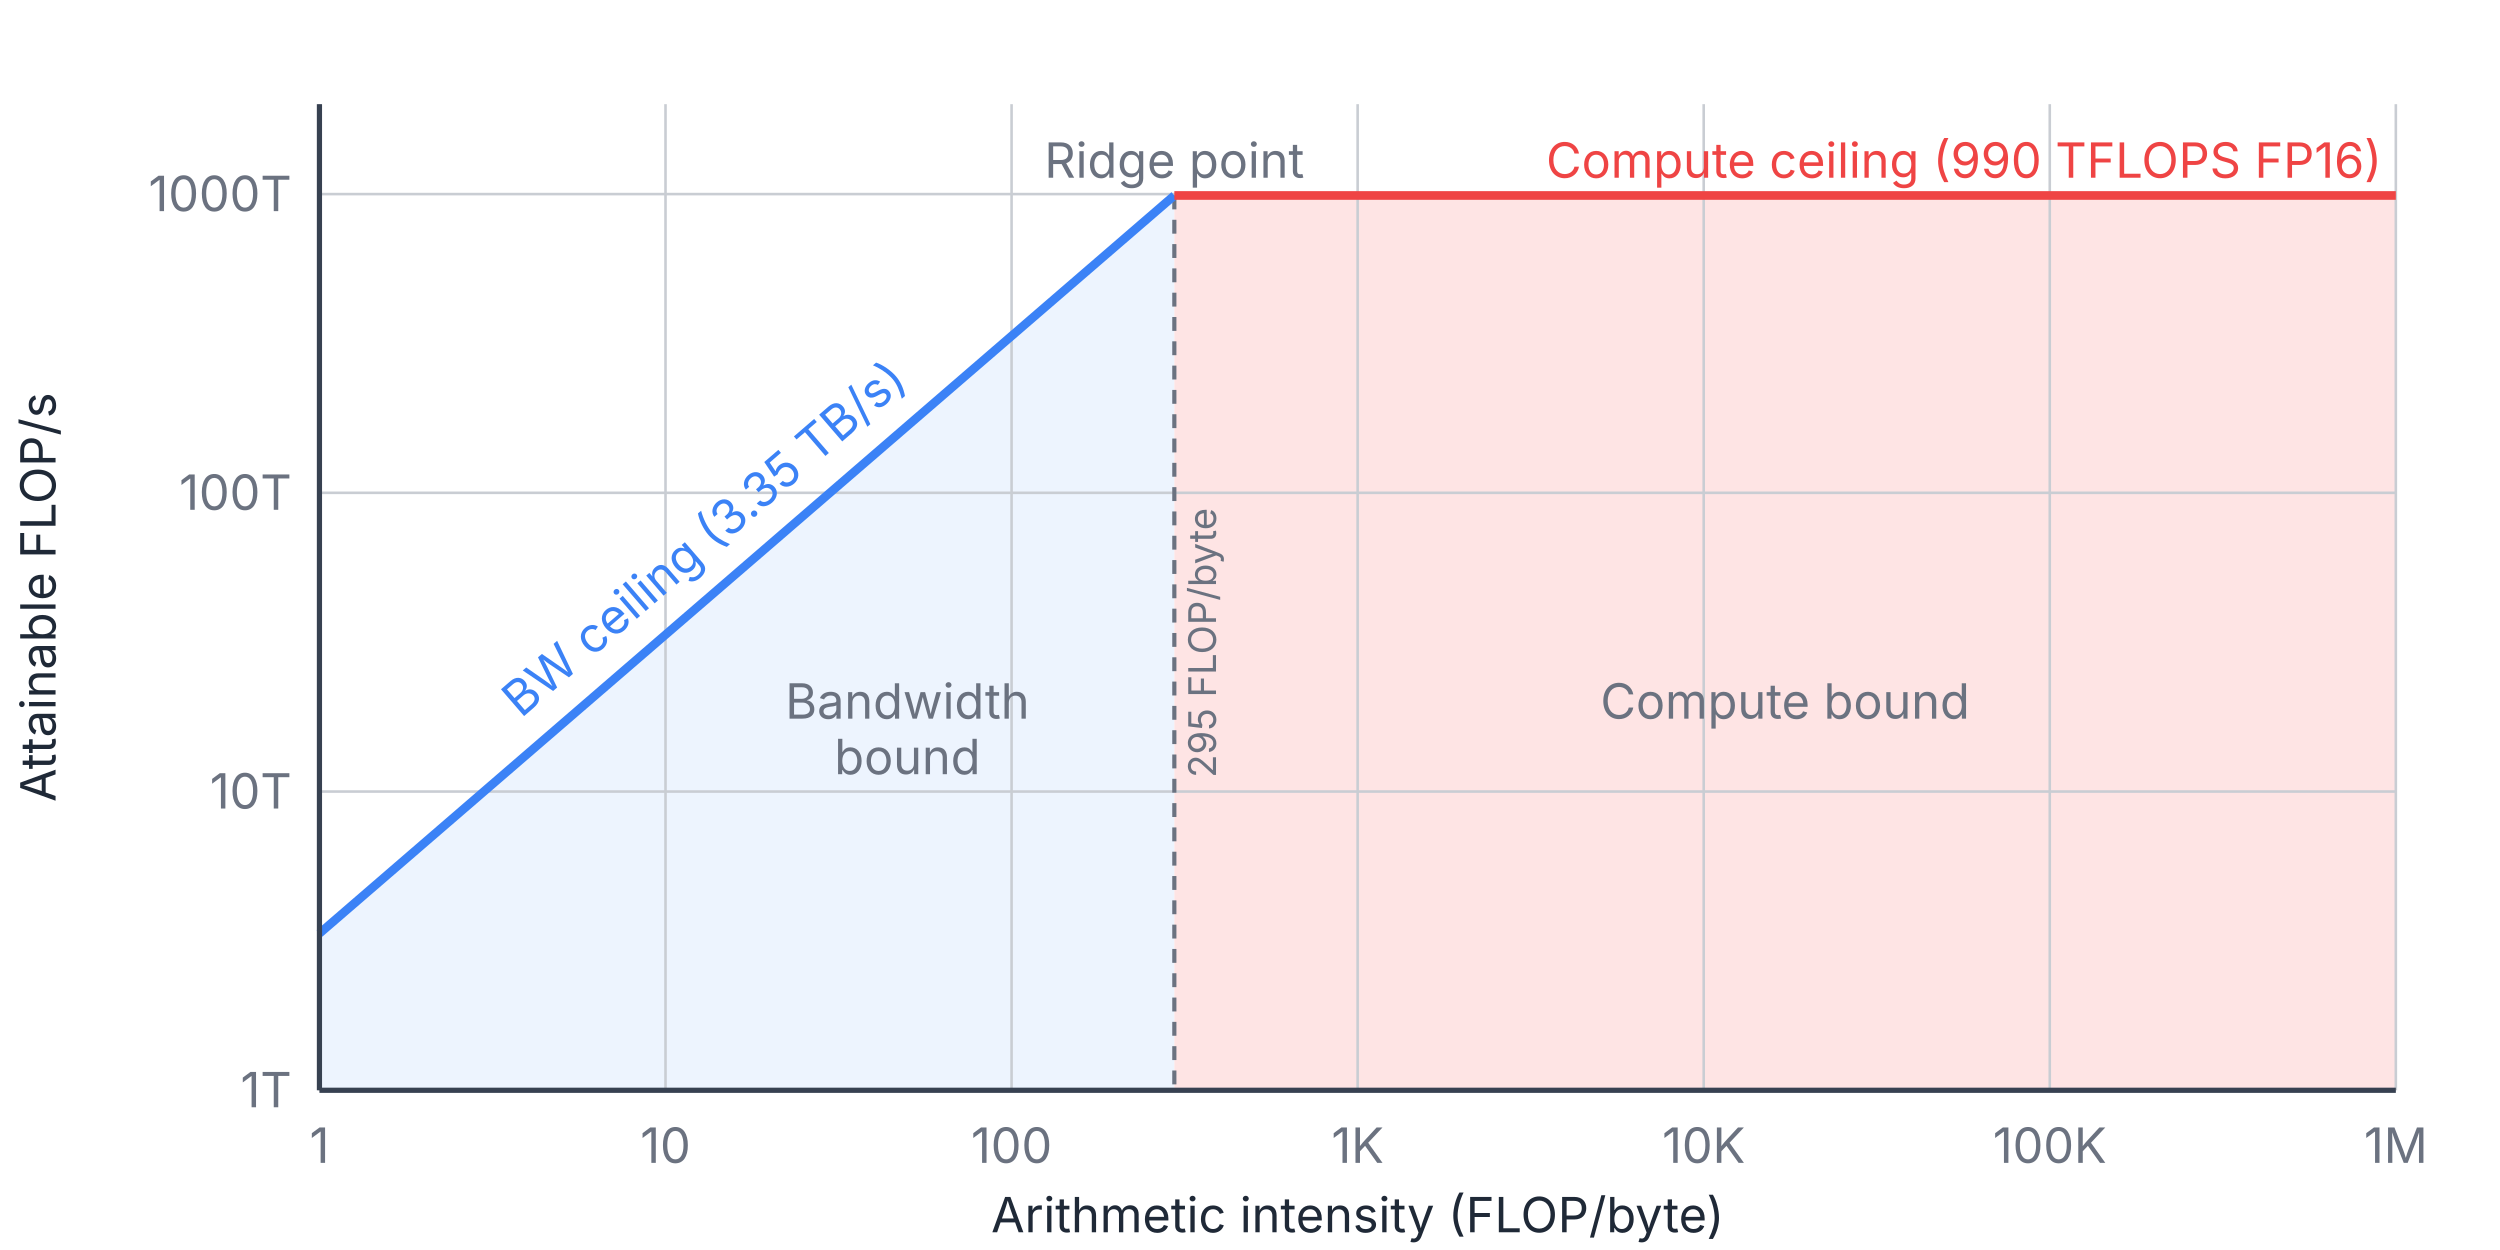
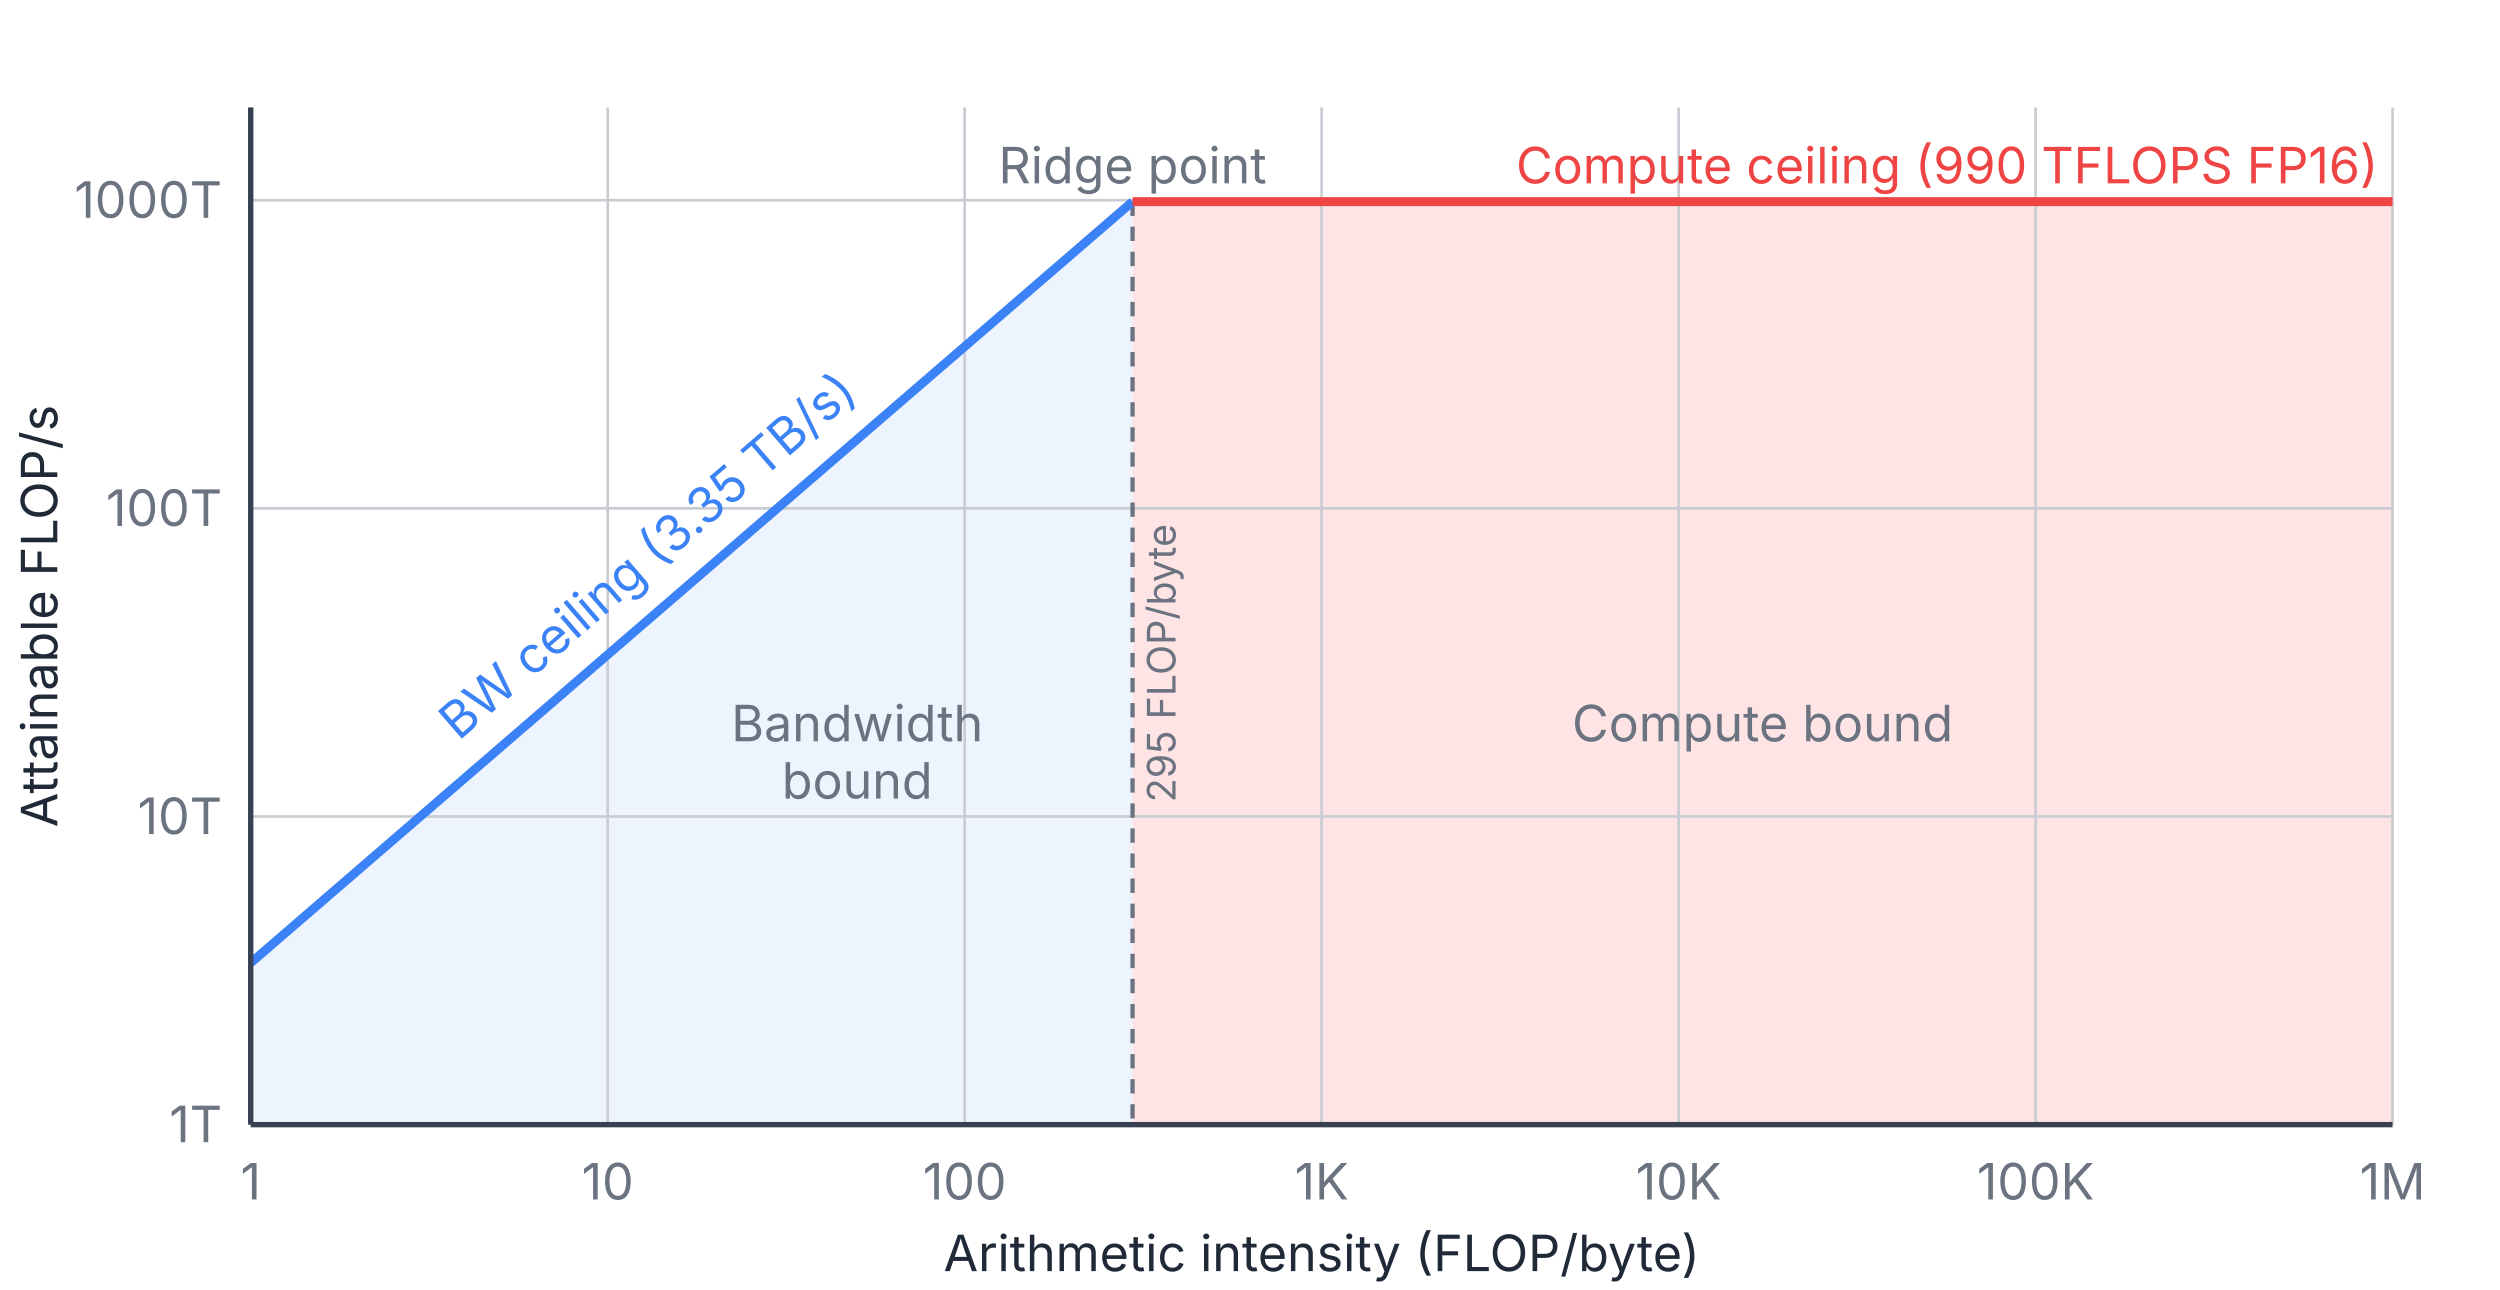
- <svg xmlns="http://www.w3.org/2000/svg" baseProfile="full" height="360px" version="1.1" viewBox="0 0 720 360" width="720px">
+ <svg xmlns="http://www.w3.org/2000/svg" baseProfile="full" height="360px" version="1.1" viewBox="0 0 698 360" width="698px">
  <defs>
    <marker id="arrowhead" markerHeight="4" markerWidth="4" orient="auto" refX="4" refY="2.0">
      <polygon fill="#374151" points="0,0 4,2.0 0,4" />
    </marker>
  </defs>
-   <polygon fill="#DBEAFE" opacity="0.5" points="92.0,268.828 338.209,56.297 338.209,314 92.0,314" stroke="none" />
-   <polygon fill="#FECACA" opacity="0.5" points="338.209,56.297 690,56.297 690,314 338.209,314" stroke="none" />
-   <line stroke="#C9CDD3" stroke-width="0.75" x1="92" x2="690" y1="314.0" y2="314.0" />
-   <line stroke="#C9CDD3" stroke-width="0.75" x1="92" x2="690" y1="227.966" y2="227.966" />
-   <line stroke="#C9CDD3" stroke-width="0.75" x1="92" x2="690" y1="141.932" y2="141.932" />
-   <line stroke="#C9CDD3" stroke-width="0.75" x1="92" x2="690" y1="55.899" y2="55.899" />
-   <line stroke="#C9CDD3" stroke-width="0.75" x1="92.0" x2="92.0" y1="30" y2="314" />
-   <line stroke="#C9CDD3" stroke-width="0.75" x1="191.667" x2="191.667" y1="30" y2="314" />
-   <line stroke="#C9CDD3" stroke-width="0.75" x1="291.333" x2="291.333" y1="30" y2="314" />
-   <line stroke="#C9CDD3" stroke-width="0.75" x1="391.0" x2="391.0" y1="30" y2="314" />
-   <line stroke="#C9CDD3" stroke-width="0.75" x1="490.667" x2="490.667" y1="30" y2="314" />
-   <line stroke="#C9CDD3" stroke-width="0.75" x1="590.333" x2="590.333" y1="30" y2="314" />
-   <line stroke="#C9CDD3" stroke-width="0.75" x1="690.0" x2="690.0" y1="30" y2="314" />
-   <line stroke="#6B7280" stroke-dasharray="4,3" stroke-width="1.2" x1="338.209" x2="338.209" y1="56.297" y2="314" />
-   <text dy="0.35em" fill="#6B7280" font-family="Inter, Segoe UI, Helvetica, Arial, sans-serif" font-size="14px" text-anchor="middle" x="338.209" y="46.297">Ridge point</text>
-   <text fill="#6B7280" font-family="Inter, Segoe UI, Helvetica, Arial, sans-serif" font-size="11px" text-anchor="middle" transform="rotate(-90,350.2093,185.1485)" x="350.209" y="185.148">295 FLOP/byte</text>
-   <polyline fill="none" points="92.0,268.828 94.462,266.703 96.924,264.578 99.386,262.452 101.848,260.327 104.31,258.202 106.773,256.077 109.235,253.951 111.697,251.826 114.159,249.701 116.621,247.575 119.083,245.45 121.545,243.325 124.007,241.199 126.469,239.074 128.931,236.949 131.393,234.823 133.856,232.698 136.318,230.573 138.78,228.447 141.242,226.322 143.704,224.197 146.166,222.071 148.628,219.946 151.09,217.821 153.552,215.696 156.014,213.57 158.477,211.445 160.939,209.32 163.401,207.194 165.863,205.069 168.325,202.944 170.787,200.818 173.249,198.693 175.711,196.568 178.173,194.442 180.635,192.317 183.097,190.192 185.56,188.066 188.022,185.941 190.484,183.816 192.946,181.691 195.408,179.565 197.87,177.44 200.332,175.315 202.794,173.189 205.256,171.064 207.718,168.939 210.18,166.813 212.643,164.688 215.105,162.563 217.567,160.437 220.029,158.312 222.491,156.187 224.953,154.061 227.415,151.936 229.877,149.811 232.339,147.685 234.801,145.56 237.263,143.435 239.726,141.31 242.188,139.184 244.65,137.059 247.112,134.934 249.574,132.808 252.036,130.683 254.498,128.558 256.96,126.432 259.422,124.307 261.884,122.182 264.346,120.056 266.809,117.931 269.271,115.806 271.733,113.68 274.195,111.555 276.657,109.43 279.119,107.304 281.581,105.179 284.043,103.054 286.505,100.929 288.967,98.803 291.43,96.678 293.892,94.553 296.354,92.427 298.816,90.302 301.278,88.177 303.74,86.051 306.202,83.926 308.664,81.801 311.126,79.675 313.588,77.55 316.05,75.425 318.513,73.299 320.975,71.174 323.437,69.049 325.899,66.923 328.361,64.798 330.823,62.673 333.285,60.548 335.747,58.422 338.209,56.297" stroke="#3B82F6" stroke-width="2.5" />
-   <text fill="#3B82F6" font-family="Inter, Segoe UI, Helvetica, Arial, sans-serif" font-size="14px" text-anchor="start" transform="rotate(-40.80125,150.0053,207.0309)" x="150.005" y="207.031">BW ceiling (3.35 TB/s)</text>
-   <line stroke="#EF4444" stroke-width="2.5" x1="338.209" x2="690" y1="56.297" y2="56.297" />
-   <text dy="0.35em" fill="#EF4444" font-family="Inter, Segoe UI, Helvetica, Arial, sans-serif" font-size="14px" text-anchor="end" x="686" y="46.297">Compute ceiling (990 TFLOPS FP16)</text>
-   <text dy="0.35em" fill="#6B7280" font-family="Inter, Segoe UI, Helvetica, Arial, sans-serif" font-size="14px" text-anchor="middle" x="261.331" y="202.068">Bandwidth</text>
-   <text dy="0.35em" fill="#6B7280" font-family="Inter, Segoe UI, Helvetica, Arial, sans-serif" font-size="14px" text-anchor="middle" x="261.331" y="218.068">bound</text>
-   <text dy="0.35em" fill="#6B7280" font-family="Inter, Segoe UI, Helvetica, Arial, sans-serif" font-size="14px" text-anchor="middle" x="514.105" y="202.068">Compute bound</text>
-   <line stroke="#374151" stroke-width="1.5" x1="92" x2="690" y1="314" y2="314" />
-   <line stroke="#374151" stroke-width="1.5" x1="92" x2="92" y1="30" y2="314" />
-   <text dy="0.35em" fill="#1F2937" font-family="Inter, Segoe UI, Helvetica, Arial, sans-serif" font-size="14px" text-anchor="middle" x="391.0" y="350">Arithmetic intensity (FLOP/byte)</text>
+   <polygon fill="#DBEAFE" opacity="0.5" points="70.0,268.828 316.209,56.297 316.209,314 70.0,314" stroke="none" />
+   <polygon fill="#FECACA" opacity="0.5" points="316.209,56.297 668,56.297 668,314 316.209,314" stroke="none" />
+   <line stroke="#C9CDD3" stroke-width="0.75" x1="70" x2="668" y1="314.0" y2="314.0" />
+   <line stroke="#C9CDD3" stroke-width="0.75" x1="70" x2="668" y1="227.966" y2="227.966" />
+   <line stroke="#C9CDD3" stroke-width="0.75" x1="70" x2="668" y1="141.932" y2="141.932" />
+   <line stroke="#C9CDD3" stroke-width="0.75" x1="70" x2="668" y1="55.899" y2="55.899" />
+   <line stroke="#C9CDD3" stroke-width="0.75" x1="70.0" x2="70.0" y1="30" y2="314" />
+   <line stroke="#C9CDD3" stroke-width="0.75" x1="169.667" x2="169.667" y1="30" y2="314" />
+   <line stroke="#C9CDD3" stroke-width="0.75" x1="269.333" x2="269.333" y1="30" y2="314" />
+   <line stroke="#C9CDD3" stroke-width="0.75" x1="369.0" x2="369.0" y1="30" y2="314" />
+   <line stroke="#C9CDD3" stroke-width="0.75" x1="468.667" x2="468.667" y1="30" y2="314" />
+   <line stroke="#C9CDD3" stroke-width="0.75" x1="568.333" x2="568.333" y1="30" y2="314" />
+   <line stroke="#C9CDD3" stroke-width="0.75" x1="668.0" x2="668.0" y1="30" y2="314" />
+   <line stroke="#6B7280" stroke-dasharray="4,3" stroke-width="1.2" x1="316.209" x2="316.209" y1="56.297" y2="314" />
+   <text dy="0.35em" fill="#6B7280" font-family="Inter, Segoe UI, Helvetica, Arial, sans-serif" font-size="14px" text-anchor="middle" x="316.209" y="46.297">Ridge point</text>
+   <text fill="#6B7280" font-family="Inter, Segoe UI, Helvetica, Arial, sans-serif" font-size="11px" text-anchor="middle" transform="rotate(-90,328.2093,185.1485)" x="328.209" y="185.148">295 FLOP/byte</text>
+   <polyline fill="none" points="70.0,268.828 72.462,266.703 74.924,264.578 77.386,262.452 79.848,260.327 82.31,258.202 84.773,256.077 87.235,253.951 89.697,251.826 92.159,249.701 94.621,247.575 97.083,245.45 99.545,243.325 102.007,241.199 104.469,239.074 106.931,236.949 109.393,234.823 111.856,232.698 114.318,230.573 116.78,228.447 119.242,226.322 121.704,224.197 124.166,222.071 126.628,219.946 129.09,217.821 131.552,215.696 134.014,213.57 136.477,211.445 138.939,209.32 141.401,207.194 143.863,205.069 146.325,202.944 148.787,200.818 151.249,198.693 153.711,196.568 156.173,194.442 158.635,192.317 161.097,190.192 163.56,188.066 166.022,185.941 168.484,183.816 170.946,181.691 173.408,179.565 175.87,177.44 178.332,175.315 180.794,173.189 183.256,171.064 185.718,168.939 188.18,166.813 190.643,164.688 193.105,162.563 195.567,160.437 198.029,158.312 200.491,156.187 202.953,154.061 205.415,151.936 207.877,149.811 210.339,147.685 212.801,145.56 215.263,143.435 217.726,141.31 220.188,139.184 222.65,137.059 225.112,134.934 227.574,132.808 230.036,130.683 232.498,128.558 234.96,126.432 237.422,124.307 239.884,122.182 242.346,120.056 244.809,117.931 247.271,115.806 249.733,113.68 252.195,111.555 254.657,109.43 257.119,107.304 259.581,105.179 262.043,103.054 264.505,100.929 266.967,98.803 269.43,96.678 271.892,94.553 274.354,92.427 276.816,90.302 279.278,88.177 281.74,86.051 284.202,83.926 286.664,81.801 289.126,79.675 291.588,77.55 294.05,75.425 296.513,73.299 298.975,71.174 301.437,69.049 303.899,66.923 306.361,64.798 308.823,62.673 311.285,60.548 313.747,58.422 316.209,56.297" stroke="#3B82F6" stroke-width="2.5" />
+   <text fill="#3B82F6" font-family="Inter, Segoe UI, Helvetica, Arial, sans-serif" font-size="14px" text-anchor="start" transform="rotate(-40.80125,128.0053,207.0309)" x="128.005" y="207.031">BW ceiling (3.35 TB/s)</text>
+   <line stroke="#EF4444" stroke-width="2.5" x1="316.209" x2="668" y1="56.297" y2="56.297" />
+   <text dy="0.35em" fill="#EF4444" font-family="Inter, Segoe UI, Helvetica, Arial, sans-serif" font-size="14px" text-anchor="end" x="664" y="46.297">Compute ceiling (990 TFLOPS FP16)</text>
+   <text dy="0.35em" fill="#6B7280" font-family="Inter, Segoe UI, Helvetica, Arial, sans-serif" font-size="14px" text-anchor="middle" x="239.331" y="202.068">Bandwidth</text>
+   <text dy="0.35em" fill="#6B7280" font-family="Inter, Segoe UI, Helvetica, Arial, sans-serif" font-size="14px" text-anchor="middle" x="239.331" y="218.068">bound</text>
+   <text dy="0.35em" fill="#6B7280" font-family="Inter, Segoe UI, Helvetica, Arial, sans-serif" font-size="14px" text-anchor="middle" x="492.105" y="202.068">Compute bound</text>
+   <line stroke="#374151" stroke-width="1.5" x1="70" x2="668" y1="314" y2="314" />
+   <line stroke="#374151" stroke-width="1.5" x1="70" x2="70" y1="30" y2="314" />
+   <text dy="0.35em" fill="#1F2937" font-family="Inter, Segoe UI, Helvetica, Arial, sans-serif" font-size="14px" text-anchor="middle" x="369.0" y="350">Arithmetic intensity (FLOP/byte)</text>
  <text fill="#1F2937" font-family="Inter, Segoe UI, Helvetica, Arial, sans-serif" font-size="14px" text-anchor="middle" transform="rotate(-90,16,172.0)" x="16" y="172.0">Attainable FLOP/s</text>
-   <text dy="0.35em" fill="#6B7280" font-family="Inter, Segoe UI, Helvetica, Arial, sans-serif" font-size="14px" text-anchor="middle" x="92.0" y="330">1</text>
-   <text dy="0.35em" fill="#6B7280" font-family="Inter, Segoe UI, Helvetica, Arial, sans-serif" font-size="14px" text-anchor="middle" x="191.667" y="330">10</text>
-   <text dy="0.35em" fill="#6B7280" font-family="Inter, Segoe UI, Helvetica, Arial, sans-serif" font-size="14px" text-anchor="middle" x="291.333" y="330">100</text>
-   <text dy="0.35em" fill="#6B7280" font-family="Inter, Segoe UI, Helvetica, Arial, sans-serif" font-size="14px" text-anchor="middle" x="391.0" y="330">1K</text>
-   <text dy="0.35em" fill="#6B7280" font-family="Inter, Segoe UI, Helvetica, Arial, sans-serif" font-size="14px" text-anchor="middle" x="490.667" y="330">10K</text>
-   <text dy="0.35em" fill="#6B7280" font-family="Inter, Segoe UI, Helvetica, Arial, sans-serif" font-size="14px" text-anchor="middle" x="590.333" y="330">100K</text>
-   <text dy="0.35em" fill="#6B7280" font-family="Inter, Segoe UI, Helvetica, Arial, sans-serif" font-size="14px" text-anchor="middle" x="690.0" y="330">1M</text>
-   <text dy="0.35em" fill="#6B7280" font-family="Inter, Segoe UI, Helvetica, Arial, sans-serif" font-size="14px" text-anchor="end" x="84" y="314.0">1T</text>
-   <text dy="0.35em" fill="#6B7280" font-family="Inter, Segoe UI, Helvetica, Arial, sans-serif" font-size="14px" text-anchor="end" x="84" y="227.966">10T</text>
-   <text dy="0.35em" fill="#6B7280" font-family="Inter, Segoe UI, Helvetica, Arial, sans-serif" font-size="14px" text-anchor="end" x="84" y="141.932">100T</text>
-   <text dy="0.35em" fill="#6B7280" font-family="Inter, Segoe UI, Helvetica, Arial, sans-serif" font-size="14px" text-anchor="end" x="84" y="55.899">1000T</text>
+   <text dy="0.35em" fill="#6B7280" font-family="Inter, Segoe UI, Helvetica, Arial, sans-serif" font-size="14px" text-anchor="middle" x="70.0" y="330">1</text>
+   <text dy="0.35em" fill="#6B7280" font-family="Inter, Segoe UI, Helvetica, Arial, sans-serif" font-size="14px" text-anchor="middle" x="169.667" y="330">10</text>
+   <text dy="0.35em" fill="#6B7280" font-family="Inter, Segoe UI, Helvetica, Arial, sans-serif" font-size="14px" text-anchor="middle" x="269.333" y="330">100</text>
+   <text dy="0.35em" fill="#6B7280" font-family="Inter, Segoe UI, Helvetica, Arial, sans-serif" font-size="14px" text-anchor="middle" x="369.0" y="330">1K</text>
+   <text dy="0.35em" fill="#6B7280" font-family="Inter, Segoe UI, Helvetica, Arial, sans-serif" font-size="14px" text-anchor="middle" x="468.667" y="330">10K</text>
+   <text dy="0.35em" fill="#6B7280" font-family="Inter, Segoe UI, Helvetica, Arial, sans-serif" font-size="14px" text-anchor="middle" x="568.333" y="330">100K</text>
+   <text dy="0.35em" fill="#6B7280" font-family="Inter, Segoe UI, Helvetica, Arial, sans-serif" font-size="14px" text-anchor="middle" x="668.0" y="330">1M</text>
+   <text dy="0.35em" fill="#6B7280" font-family="Inter, Segoe UI, Helvetica, Arial, sans-serif" font-size="14px" text-anchor="end" x="62" y="314.0">1T</text>
+   <text dy="0.35em" fill="#6B7280" font-family="Inter, Segoe UI, Helvetica, Arial, sans-serif" font-size="14px" text-anchor="end" x="62" y="227.966">10T</text>
+   <text dy="0.35em" fill="#6B7280" font-family="Inter, Segoe UI, Helvetica, Arial, sans-serif" font-size="14px" text-anchor="end" x="62" y="141.932">100T</text>
+   <text dy="0.35em" fill="#6B7280" font-family="Inter, Segoe UI, Helvetica, Arial, sans-serif" font-size="14px" text-anchor="end" x="62" y="55.899">1000T</text>
</svg>
